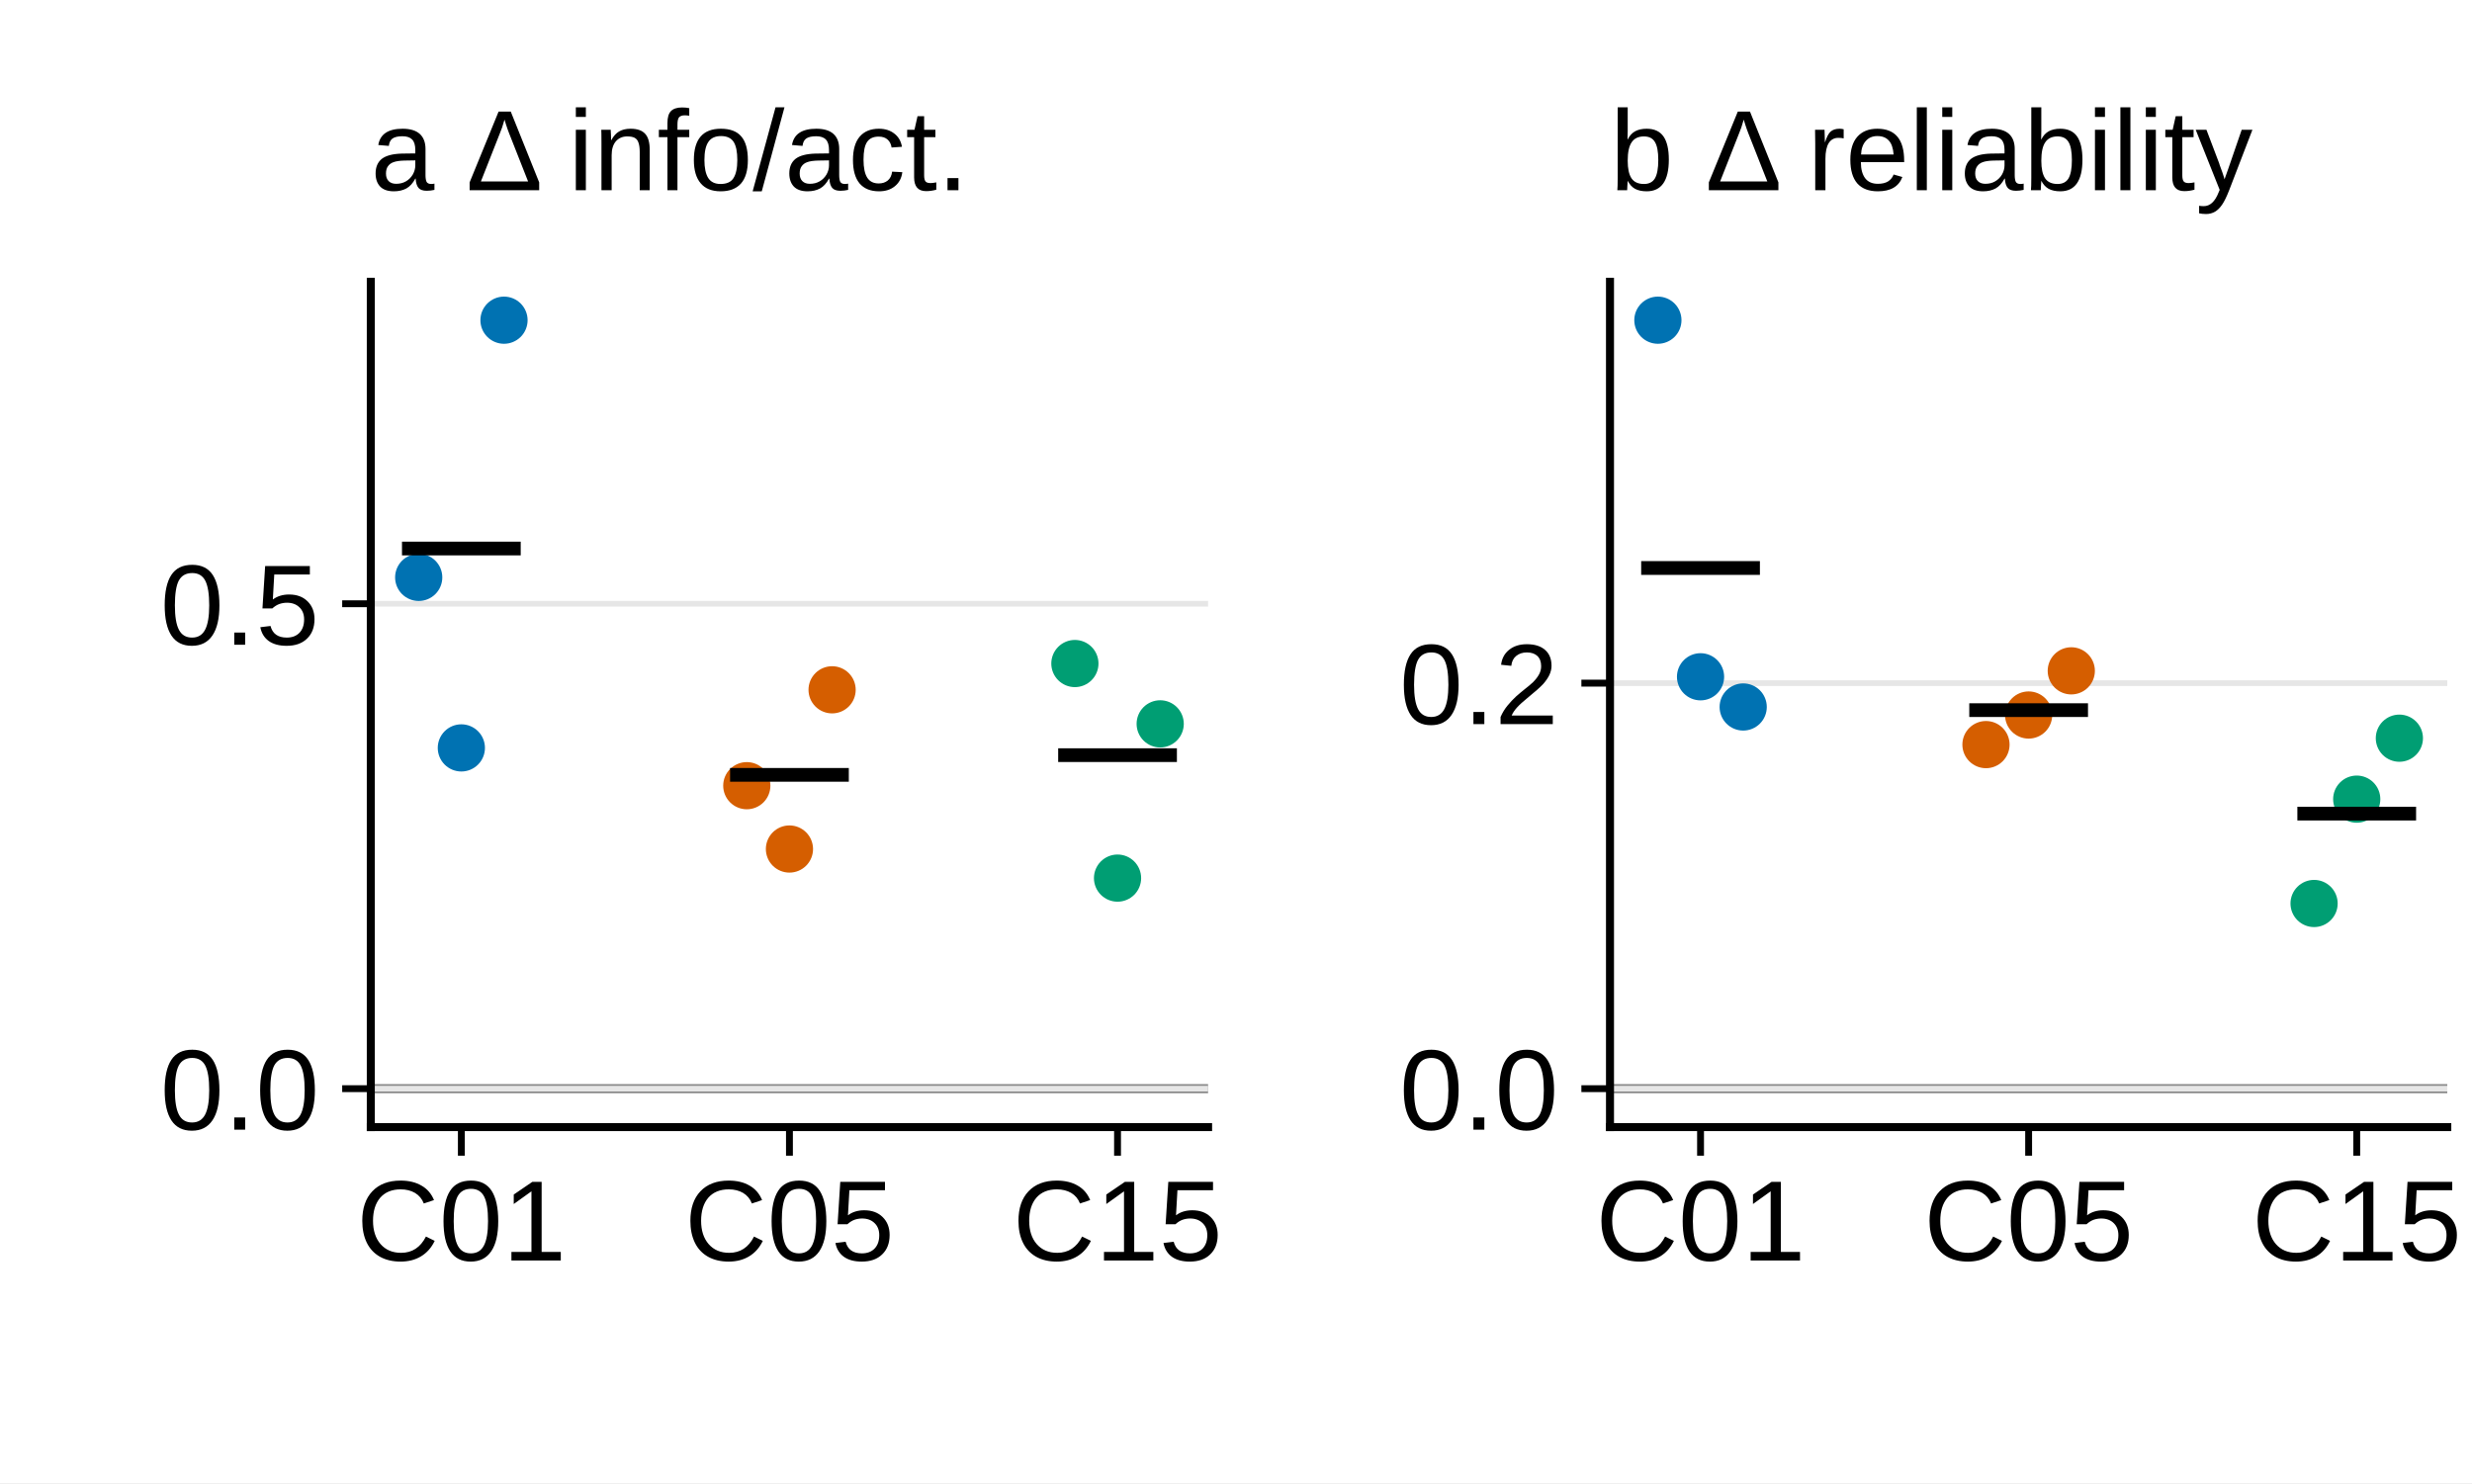
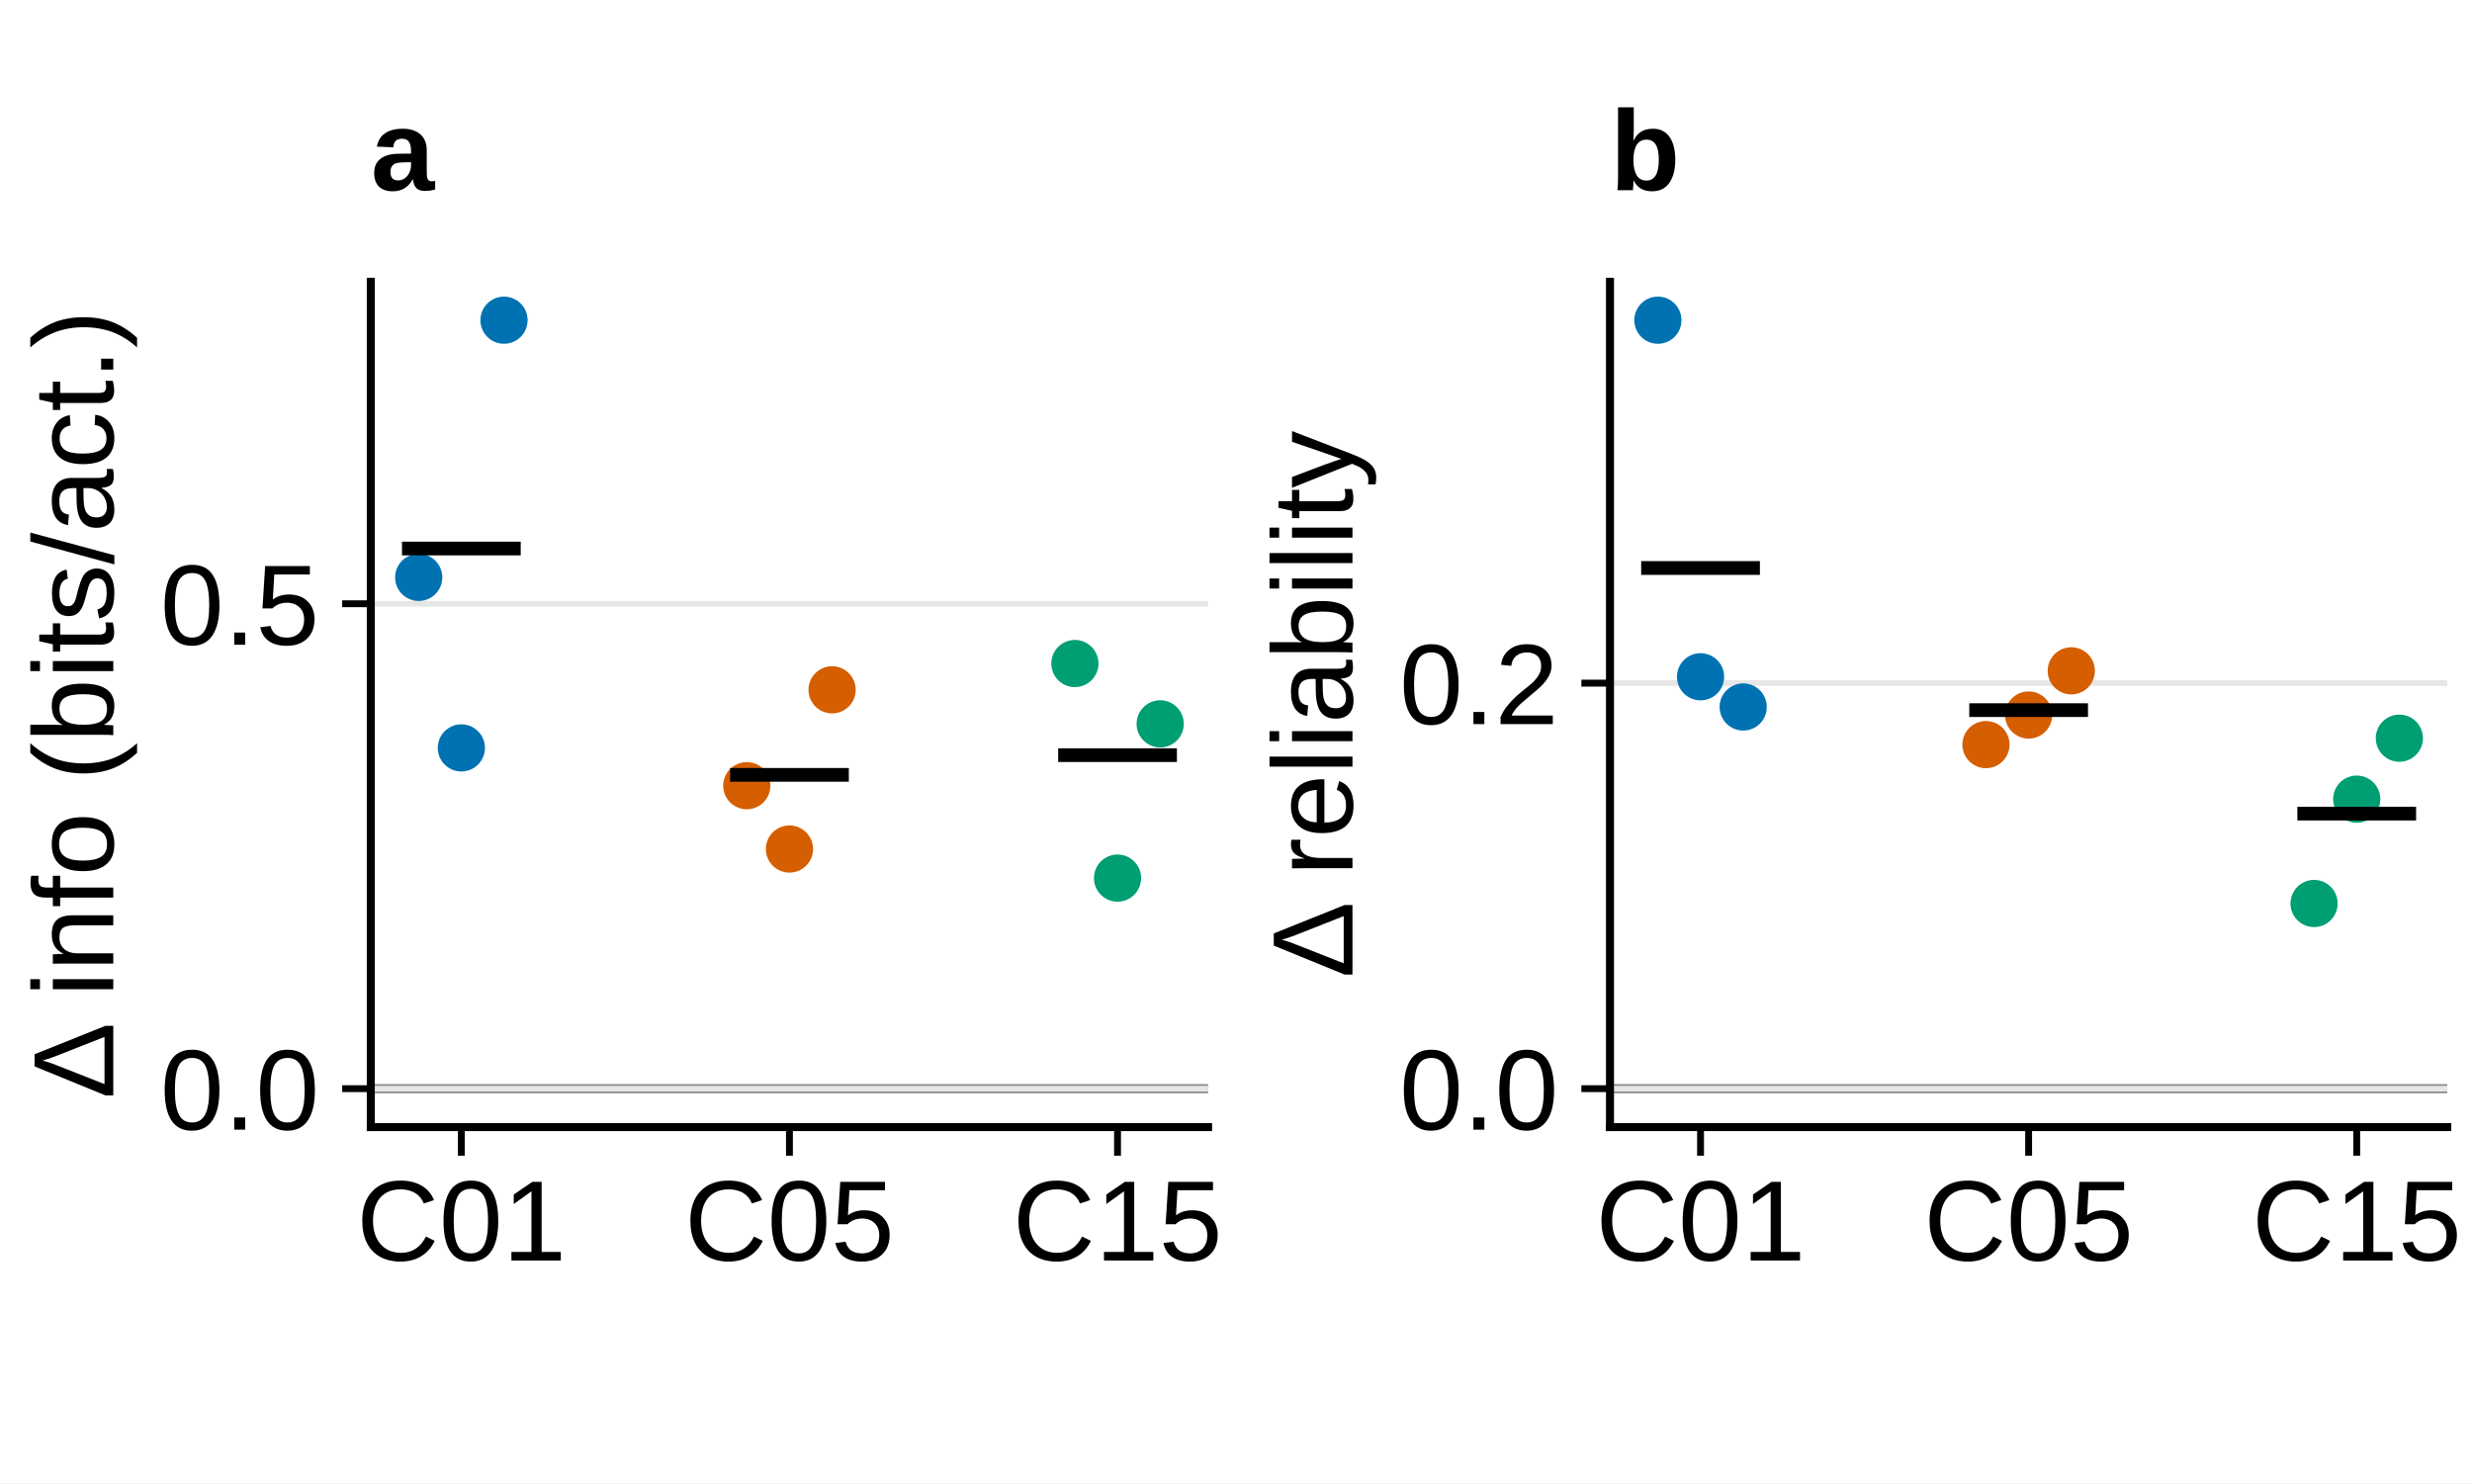
<svg xmlns="http://www.w3.org/2000/svg" xmlns:xlink="http://www.w3.org/1999/xlink" width="216pt" height="129.6pt" viewBox="0 0 216 129.6" version="1.1">
  <defs>
    <style type="text/css">*{stroke-linejoin: round; stroke-linecap: butt}</style>
  </defs>
  <g id="figure_1">
    <g id="patch_1">
      <path d="M 0 129.6 L 216 129.6 L 216 0 L 0 0 z " style="fill: #ffffff" />
    </g>
    <g id="axes_1">
      <g id="patch_2">
        <path d="M 32.4 98.496 L 105.561 98.496 L 105.561 24.624 L 32.4 24.624 z " style="fill: #ffffff" />
      </g>
      <g id="line2d_1">
        <path d="M 32.4 95.138 L 105.561 95.138 " clip-path="url(#pbc6a75340a)" style="fill: none; stroke: #888888; stroke-width: 0.8; stroke-linecap: square" />
      </g>
      <g id="matplotlib.axis_1">
        <g id="xtick_1">
          <g id="line2d_2">
            <defs>
              <path id="mfab95a4aac" d="M 0 0 L 0 2.5 " style="stroke: #000000; stroke-width: 0.6" />
            </defs>
            <g>
              <use xlink:href="#mfab95a4aac" x="40.312" y="98.496" style="stroke: #000000; stroke-width: 0.6" />
            </g>
          </g>
          <g id="text_1">
            <text style="font-size: 10px; font-family: 'Arial'; text-anchor: middle" x="40.312" y="110.154" transform="rotate(-0 40.31243 110.1538)">C01</text>
          </g>
        </g>
        <g id="xtick_2">
          <g id="line2d_3">
            <g>
              <use xlink:href="#mfab95a4aac" x="68.981" y="98.496" style="stroke: #000000; stroke-width: 0.6" />
            </g>
          </g>
          <g id="text_2">
            <text style="font-size: 10px; font-family: 'Arial'; text-anchor: middle" x="68.981" y="110.154" transform="rotate(-0 68.98064 110.1538)">C05</text>
          </g>
        </g>
        <g id="xtick_3">
          <g id="line2d_4">
            <g>
              <use xlink:href="#mfab95a4aac" x="97.649" y="98.496" style="stroke: #000000; stroke-width: 0.6" />
            </g>
          </g>
          <g id="text_3">
            <text style="font-size: 10px; font-family: 'Arial'; text-anchor: middle" x="97.649" y="110.154" transform="rotate(-0 97.64886 110.1538)">C15</text>
          </g>
        </g>
      </g>
      <g id="matplotlib.axis_2">
        <g id="ytick_1">
          <g id="line2d_5">
            <path d="M 32.4 95.138 L 105.561 95.138 " clip-path="url(#pbc6a75340a)" style="fill: none; stroke: #e6e6e6; stroke-width: 0.5; stroke-linecap: square" />
          </g>
          <g id="line2d_6">
            <defs>
              <path id="m4221a28062" d="M 0 0 L -2.5 0 " style="stroke: #000000; stroke-width: 0.6" />
            </defs>
            <g>
              <use xlink:href="#m4221a28062" x="32.4" y="95.138" style="stroke: #000000; stroke-width: 0.6" />
            </g>
          </g>
          <g id="text_4">
            <text style="font-size: 10px; font-family: 'Arial'; text-anchor: end" x="27.9" y="98.717" transform="rotate(-0 27.9 98.71709)">0.0</text>
          </g>
        </g>
        <g id="ytick_2">
          <g id="line2d_7">
            <path d="M 32.4 52.762 L 105.561 52.762 " clip-path="url(#pbc6a75340a)" style="fill: none; stroke: #e6e6e6; stroke-width: 0.5; stroke-linecap: square" />
          </g>
          <g id="line2d_8">
            <g>
              <use xlink:href="#m4221a28062" x="32.4" y="52.762" style="stroke: #000000; stroke-width: 0.6" />
            </g>
          </g>
          <g id="text_5">
            <text style="font-size: 10px; font-family: 'Arial'; text-anchor: end" x="27.9" y="56.341" transform="rotate(-0 27.9 56.34053)">0.5</text>
          </g>
        </g>
+         <g id="text_6">
+           <text style="font-size: 10px; font-family: 'Arial'; text-anchor: middle" x="9.895" y="61.56" transform="rotate(-90 9.895312 61.56)">Δ info (bits/act.)</text>
+         </g>
      </g>
      <g id="patch_3">
        <path d="M 32.4 98.496 L 32.4 24.624 " style="fill: none; stroke: #000000; stroke-width: 0.7; stroke-linejoin: miter; stroke-linecap: square" />
      </g>
      <g id="patch_4">
        <path d="M 32.4 98.496 L 105.561 98.496 " style="fill: none; stroke: #000000; stroke-width: 0.7; stroke-linejoin: miter; stroke-linecap: square" />
      </g>
      <g id="PathCollection_1">
        <defs>
          <path id="m82a236dd07" d="M 0 2.062 C 0.547 2.062 1.071 1.844 1.458 1.458 C 1.844 1.071 2.062 0.547 2.062 0 C 2.062 -0.547 1.844 -1.071 1.458 -1.458 C 1.071 -1.844 0.547 -2.062 0 -2.062 C -0.547 -2.062 -1.071 -1.844 -1.458 -1.458 C -1.844 -1.071 -2.062 -0.547 -2.062 0 C -2.062 0.547 -1.844 1.071 -1.458 1.458 C -1.071 1.844 -0.547 2.062 0 2.062 z " />
        </defs>
        <g clip-path="url(#pbc6a75340a)">
          <use xlink:href="#m82a236dd07" x="36.586" y="50.458" style="fill: #0072b2" />
          <use xlink:href="#m82a236dd07" x="40.312" y="65.359" style="fill: #0072b2" />
          <use xlink:href="#m82a236dd07" x="44.039" y="27.982" style="fill: #0072b2" />
        </g>
      </g>
      <g id="PathCollection_2">
        <defs>
          <path id="mc3ab7299a1" d="M 0 2.062 C 0.547 2.062 1.071 1.844 1.458 1.458 C 1.844 1.071 2.062 0.547 2.062 0 C 2.062 -0.547 1.844 -1.071 1.458 -1.458 C 1.071 -1.844 0.547 -2.062 0 -2.062 C -0.547 -2.062 -1.071 -1.844 -1.458 -1.458 C -1.844 -1.071 -2.062 -0.547 -2.062 0 C -2.062 0.547 -1.844 1.071 -1.458 1.458 C -1.071 1.844 -0.547 2.062 0 2.062 z " />
        </defs>
        <g clip-path="url(#pbc6a75340a)">
          <use xlink:href="#mc3ab7299a1" x="65.254" y="68.661" style="fill: #d55e00" />
          <use xlink:href="#mc3ab7299a1" x="68.981" y="74.196" style="fill: #d55e00" />
          <use xlink:href="#mc3ab7299a1" x="72.708" y="60.282" style="fill: #d55e00" />
        </g>
      </g>
      <g id="PathCollection_3">
        <defs>
          <path id="mbef5ed2ecf" d="M 0 2.062 C 0.547 2.062 1.071 1.844 1.458 1.458 C 1.844 1.071 2.062 0.547 2.062 0 C 2.062 -0.547 1.844 -1.071 1.458 -1.458 C 1.071 -1.844 0.547 -2.062 0 -2.062 C -0.547 -2.062 -1.071 -1.844 -1.458 -1.458 C -1.844 -1.071 -2.062 -0.547 -2.062 0 C -2.062 0.547 -1.844 1.071 -1.458 1.458 C -1.071 1.844 -0.547 2.062 0 2.062 z " />
        </defs>
        <g clip-path="url(#pbc6a75340a)">
          <use xlink:href="#mbef5ed2ecf" x="93.922" y="57.986" style="fill: #009e73" />
          <use xlink:href="#mbef5ed2ecf" x="97.649" y="76.738" style="fill: #009e73" />
          <use xlink:href="#mbef5ed2ecf" x="101.376" y="63.257" style="fill: #009e73" />
        </g>
      </g>
-       <g id="text_6">
-         <text style="font-size: 10px; font-family: 'Arial'; text-anchor: start" x="32.4" y="16.624" transform="rotate(-0 32.4 16.624)">a  Δ info/act.</text>
+       <g id="text_7">
+         <text style="font-weight: 700; font-size: 10px; font-family: 'Arial'; text-anchor: start" x="32.4" y="16.624" transform="rotate(-0 32.4 16.624)">a</text>
      </g>
      <g id="line2d_9">
        <path d="M 35.726 47.933 L 44.899 47.933 " clip-path="url(#pbc6a75340a)" style="fill: none; stroke: #000000; stroke-width: 1.2; stroke-linecap: square" />
      </g>
      <g id="line2d_10">
        <path d="M 64.394 67.713 L 73.568 67.713 " clip-path="url(#pbc6a75340a)" style="fill: none; stroke: #000000; stroke-width: 1.2; stroke-linecap: square" />
      </g>
      <g id="line2d_11">
        <path d="M 93.062 65.994 L 102.236 65.994 " clip-path="url(#pbc6a75340a)" style="fill: none; stroke: #000000; stroke-width: 1.2; stroke-linecap: square" />
      </g>
    </g>
    <g id="axes_2">
      <g id="patch_5">
        <path d="M 140.679 98.496 L 213.84 98.496 L 213.84 24.624 L 140.679 24.624 z " style="fill: #ffffff" />
      </g>
      <g id="line2d_12">
        <path d="M 140.679 95.138 L 213.84 95.138 " clip-path="url(#pb50f7d50b7)" style="fill: none; stroke: #888888; stroke-width: 0.8; stroke-linecap: square" />
      </g>
      <g id="matplotlib.axis_3">
        <g id="xtick_4">
          <g id="line2d_13">
            <g>
              <use xlink:href="#mfab95a4aac" x="148.591" y="98.496" style="stroke: #000000; stroke-width: 0.6" />
            </g>
          </g>
-           <g id="text_7">
+           <g id="text_8">
            <text style="font-size: 10px; font-family: 'Arial'; text-anchor: middle" x="148.591" y="110.154" transform="rotate(-0 148.5911 110.1538)">C01</text>
          </g>
        </g>
        <g id="xtick_5">
          <g id="line2d_14">
            <g>
              <use xlink:href="#mfab95a4aac" x="177.259" y="98.496" style="stroke: #000000; stroke-width: 0.6" />
            </g>
          </g>
-           <g id="text_8">
+           <g id="text_9">
            <text style="font-size: 10px; font-family: 'Arial'; text-anchor: middle" x="177.259" y="110.154" transform="rotate(-0 177.2594 110.1538)">C05</text>
          </g>
        </g>
        <g id="xtick_6">
          <g id="line2d_15">
            <g>
              <use xlink:href="#mfab95a4aac" x="205.928" y="98.496" style="stroke: #000000; stroke-width: 0.6" />
            </g>
          </g>
-           <g id="text_9">
+           <g id="text_10">
            <text style="font-size: 10px; font-family: 'Arial'; text-anchor: middle" x="205.928" y="110.154" transform="rotate(-0 205.9276 110.1538)">C15</text>
          </g>
        </g>
      </g>
      <g id="matplotlib.axis_4">
        <g id="ytick_3">
          <g id="line2d_16">
            <path d="M 140.679 95.138 L 213.84 95.138 " clip-path="url(#pb50f7d50b7)" style="fill: none; stroke: #e6e6e6; stroke-width: 0.5; stroke-linecap: square" />
          </g>
          <g id="line2d_17">
            <g>
              <use xlink:href="#m4221a28062" x="140.679" y="95.138" style="stroke: #000000; stroke-width: 0.6" />
            </g>
          </g>
-           <g id="text_10">
+           <g id="text_11">
            <text style="font-size: 10px; font-family: 'Arial'; text-anchor: end" x="136.179" y="98.717" transform="rotate(-0 136.1787 98.71709)">0.0</text>
          </g>
        </g>
        <g id="ytick_4">
          <g id="line2d_18">
            <path d="M 140.679 59.699 L 213.84 59.699 " clip-path="url(#pb50f7d50b7)" style="fill: none; stroke: #e6e6e6; stroke-width: 0.5; stroke-linecap: square" />
          </g>
          <g id="line2d_19">
            <g>
              <use xlink:href="#m4221a28062" x="140.679" y="59.699" style="stroke: #000000; stroke-width: 0.6" />
            </g>
          </g>
-           <g id="text_11">
+           <g id="text_12">
            <text style="font-size: 10px; font-family: 'Arial'; text-anchor: end" x="136.179" y="63.278" transform="rotate(-0 136.1787 63.27822)">0.2</text>
          </g>
+         </g>
+         <g id="text_13">
+           <text style="font-size: 10px; font-family: 'Arial'; text-anchor: middle" x="118.174" y="61.56" transform="rotate(-90 118.174 61.56)">Δ reliability</text>
        </g>
      </g>
      <g id="patch_6">
        <path d="M 140.679 98.496 L 140.679 24.624 " style="fill: none; stroke: #000000; stroke-width: 0.7; stroke-linejoin: miter; stroke-linecap: square" />
      </g>
      <g id="patch_7">
        <path d="M 140.679 98.496 L 213.84 98.496 " style="fill: none; stroke: #000000; stroke-width: 0.7; stroke-linejoin: miter; stroke-linecap: square" />
      </g>
      <g id="PathCollection_4">
        <g clip-path="url(#pb50f7d50b7)">
          <use xlink:href="#m82a236dd07" x="144.864" y="27.982" style="fill: #0072b2" />
          <use xlink:href="#m82a236dd07" x="148.591" y="59.144" style="fill: #0072b2" />
          <use xlink:href="#m82a236dd07" x="152.318" y="61.783" style="fill: #0072b2" />
        </g>
      </g>
      <g id="PathCollection_5">
        <g clip-path="url(#pb50f7d50b7)">
          <use xlink:href="#mc3ab7299a1" x="173.532" y="65.071" style="fill: #d55e00" />
          <use xlink:href="#mc3ab7299a1" x="177.259" y="62.485" style="fill: #d55e00" />
          <use xlink:href="#mc3ab7299a1" x="180.986" y="58.625" style="fill: #d55e00" />
        </g>
      </g>
      <g id="PathCollection_6">
        <g clip-path="url(#pb50f7d50b7)">
          <use xlink:href="#mbef5ed2ecf" x="202.201" y="78.956" style="fill: #009e73" />
          <use xlink:href="#mbef5ed2ecf" x="205.928" y="69.837" style="fill: #009e73" />
          <use xlink:href="#mbef5ed2ecf" x="209.654" y="64.51" style="fill: #009e73" />
        </g>
      </g>
-       <g id="text_12">
-         <text style="font-size: 10px; font-family: 'Arial'; text-anchor: start" x="140.679" y="16.624" transform="rotate(-0 140.6787 16.624)">b  Δ reliability</text>
+       <g id="text_14">
+         <text style="font-weight: 700; font-size: 10px; font-family: 'Arial'; text-anchor: start" x="140.679" y="16.624" transform="rotate(-0 140.6787 16.624)">b</text>
      </g>
      <g id="line2d_20">
        <path d="M 144.004 49.636 L 153.178 49.636 " clip-path="url(#pb50f7d50b7)" style="fill: none; stroke: #000000; stroke-width: 1.2; stroke-linecap: square" />
      </g>
      <g id="line2d_21">
        <path d="M 172.672 62.06 L 181.846 62.06 " clip-path="url(#pb50f7d50b7)" style="fill: none; stroke: #000000; stroke-width: 1.2; stroke-linecap: square" />
      </g>
      <g id="line2d_22">
        <path d="M 201.341 71.101 L 210.514 71.101 " clip-path="url(#pb50f7d50b7)" style="fill: none; stroke: #000000; stroke-width: 1.2; stroke-linecap: square" />
      </g>
    </g>
  </g>
  <defs>
    <clipPath id="pbc6a75340a">
      <rect x="32.4" y="24.624" width="73.161" height="73.872" />
    </clipPath>
    <clipPath id="pb50f7d50b7">
      <rect x="140.679" y="24.624" width="73.161" height="73.872" />
    </clipPath>
  </defs>
</svg>
